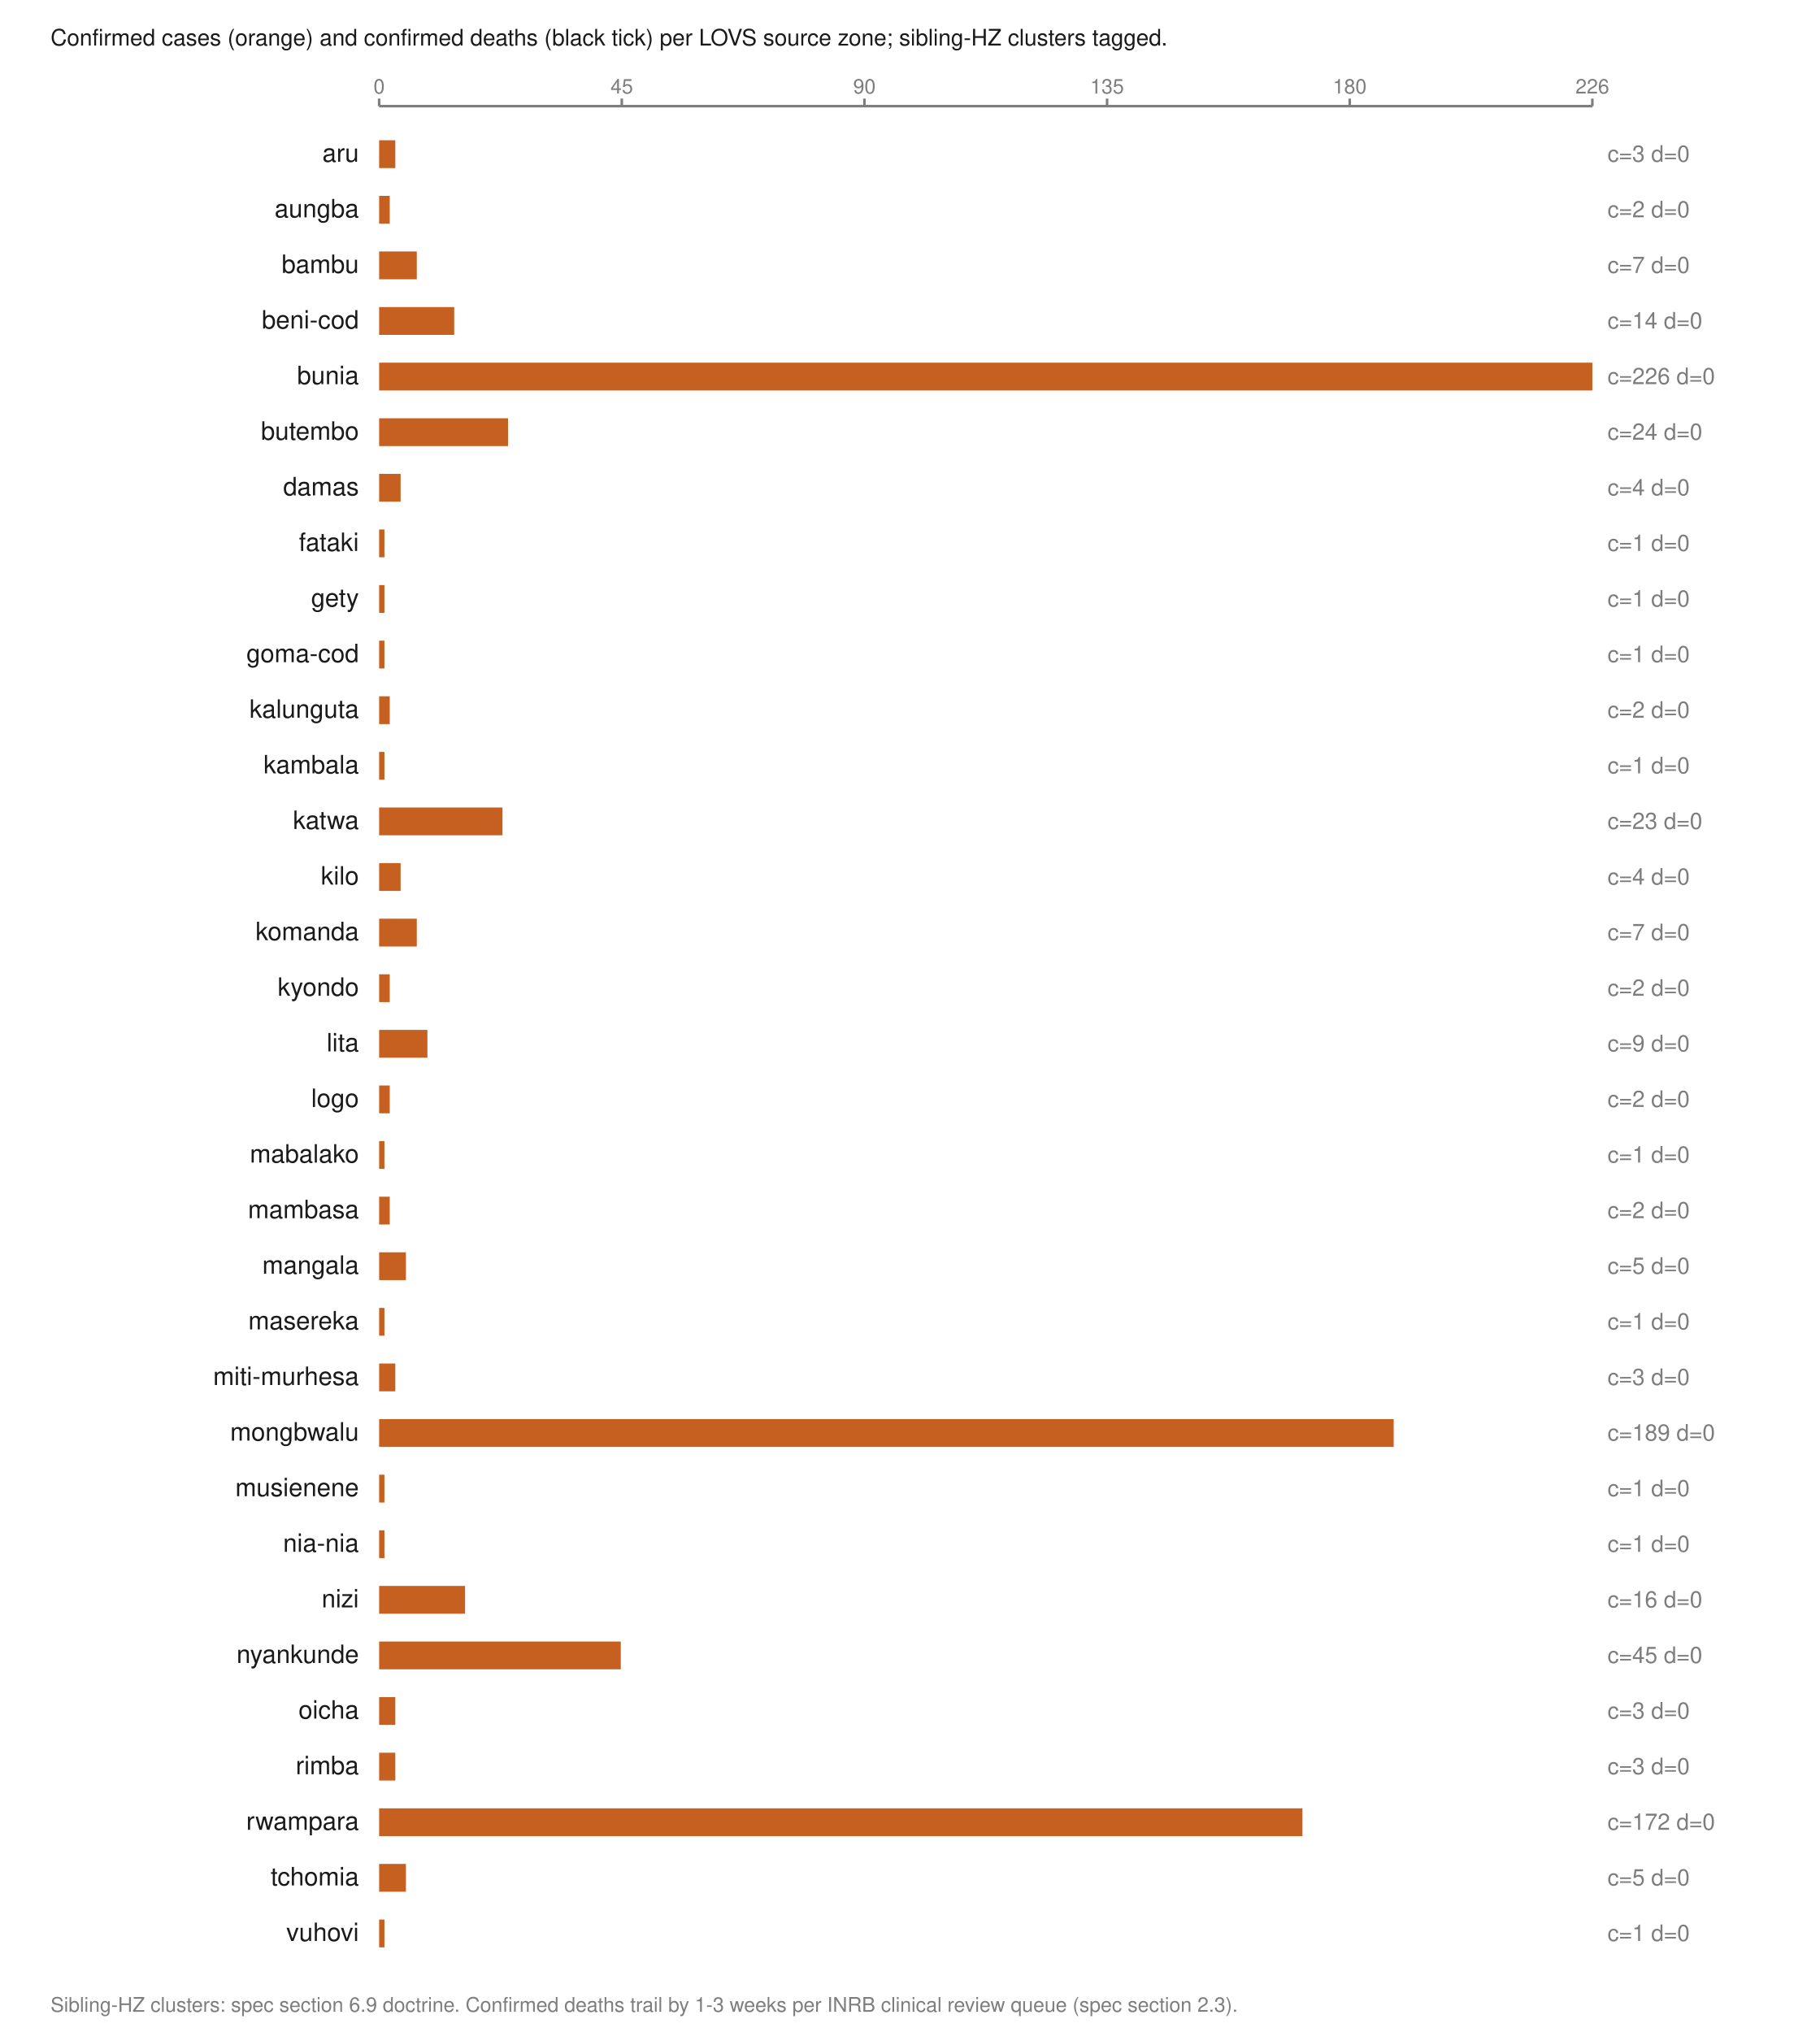
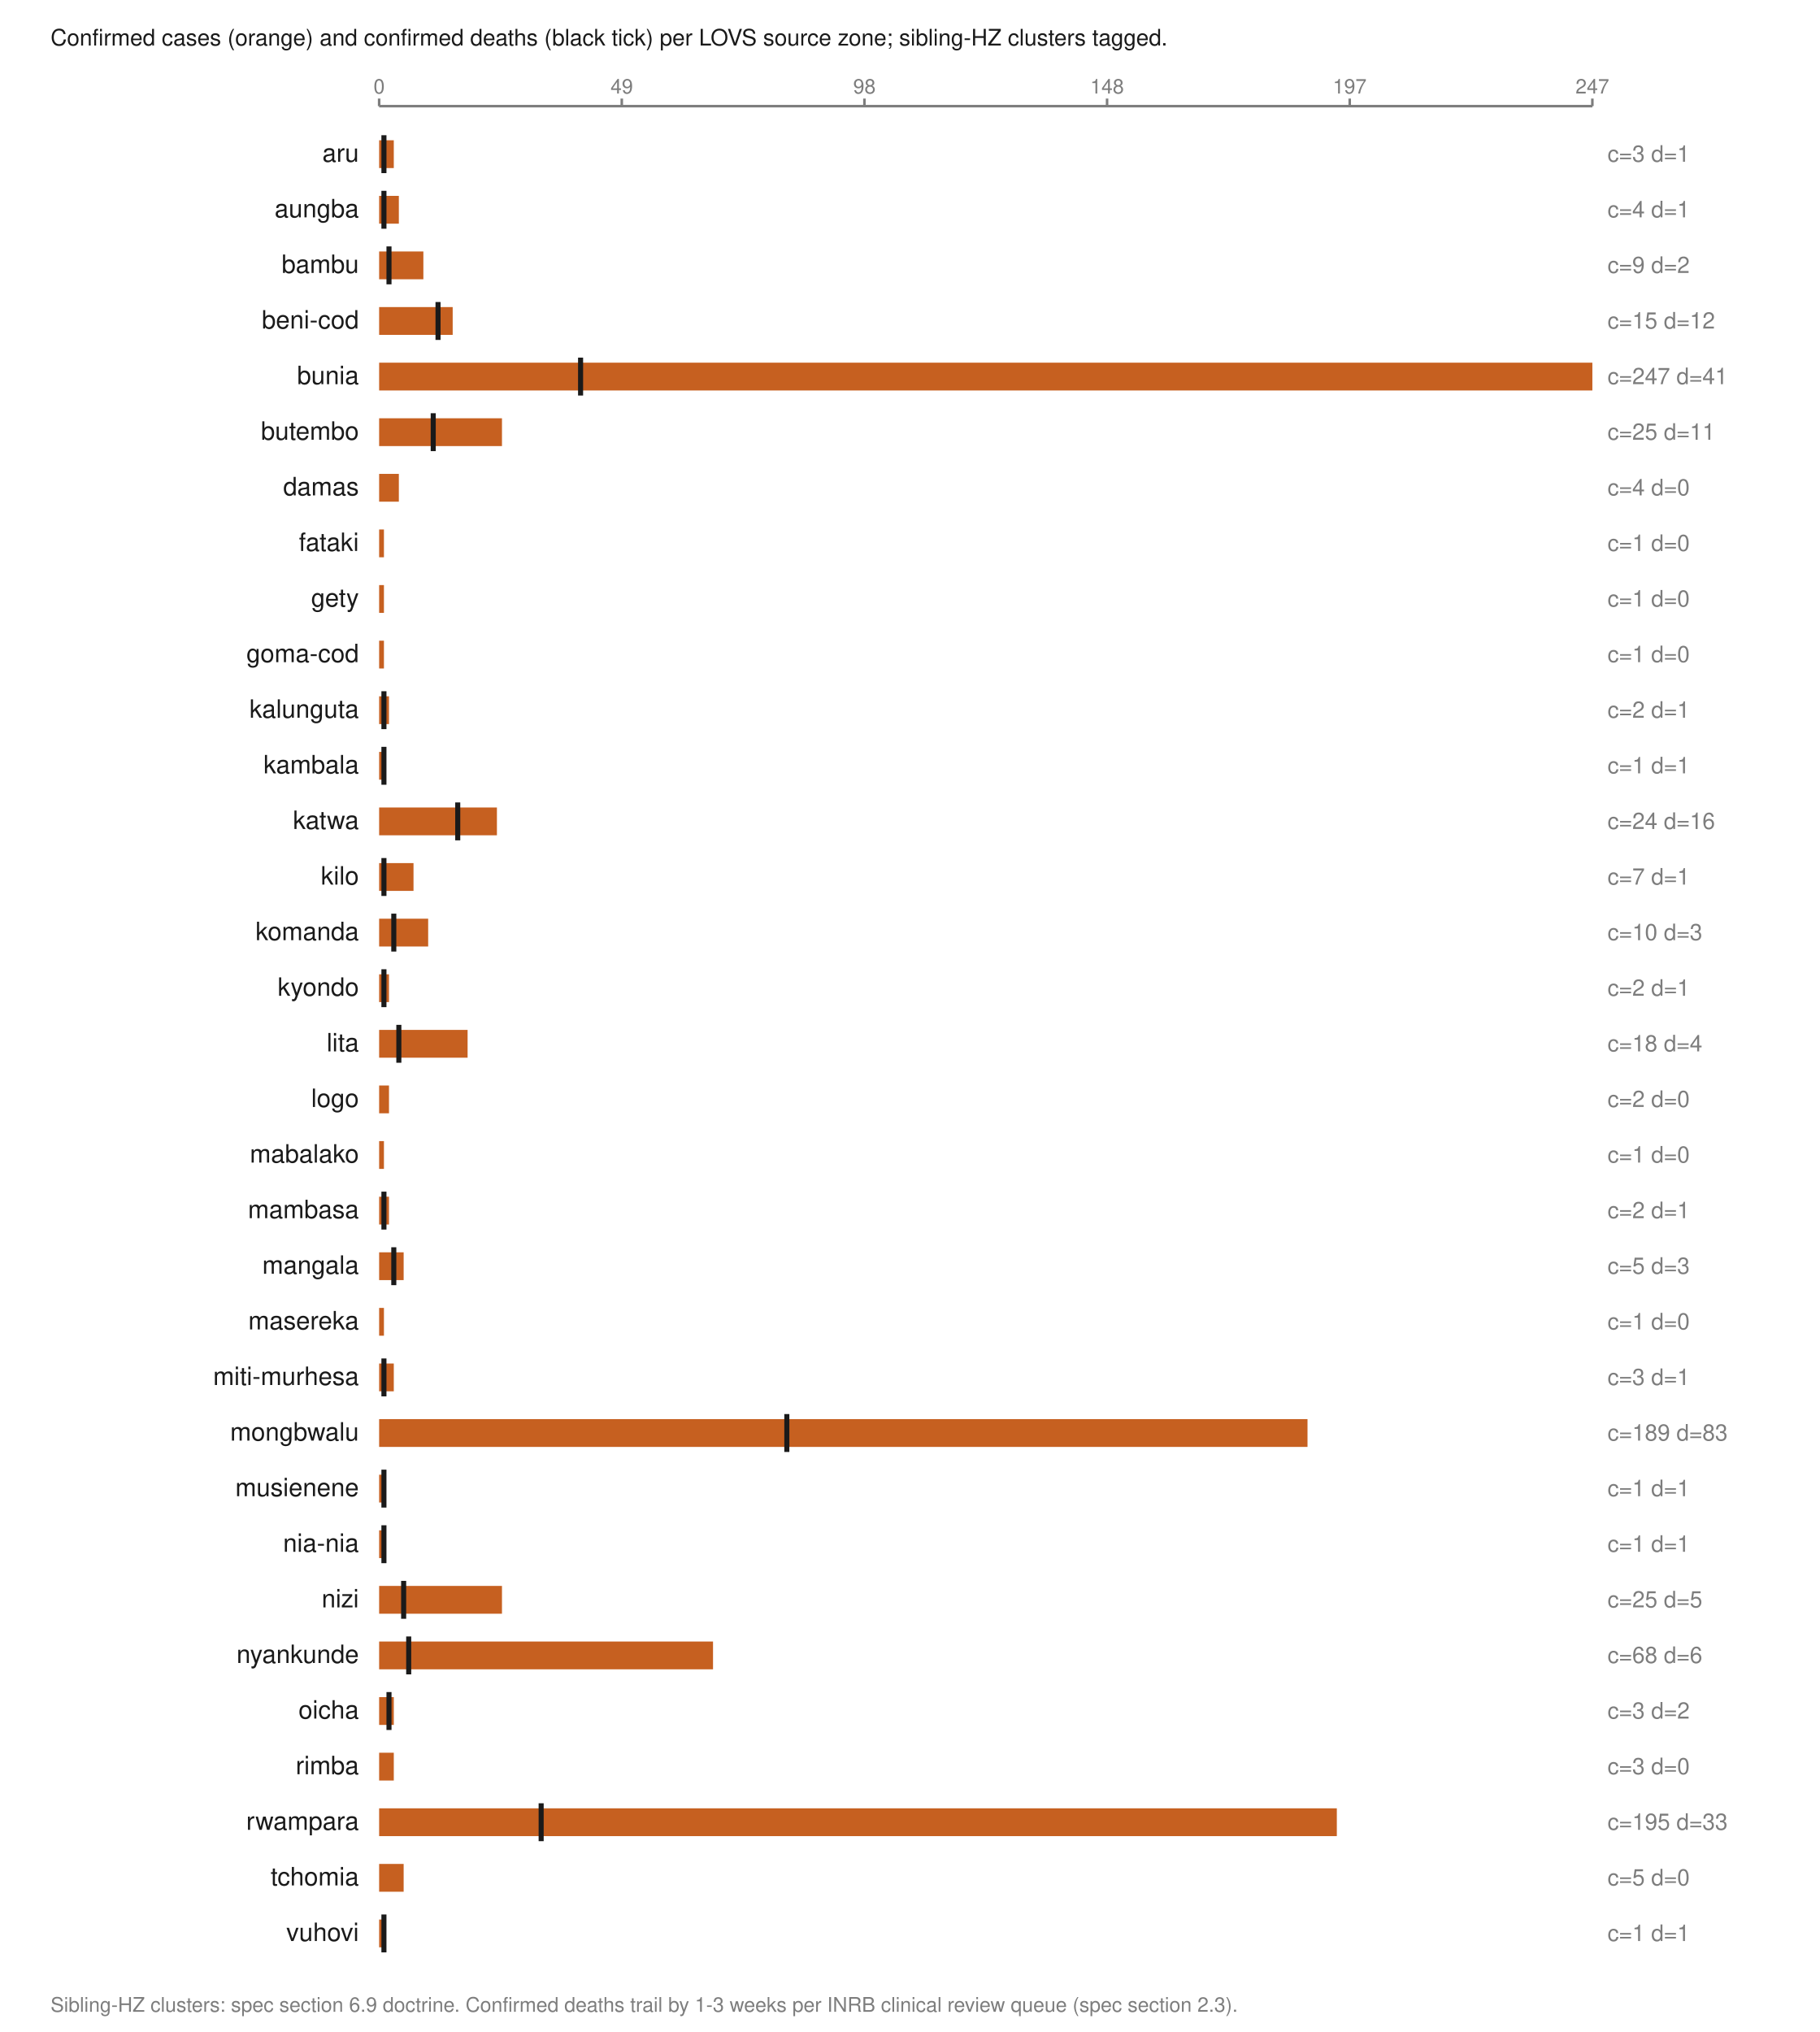
<svg xmlns="http://www.w3.org/2000/svg" viewBox="0 0 720 804" width="720" height="804" role="img" aria-labelledby="t">
  <text x="20.0" y="18.0" font-family="Helvetica,Arial,sans-serif" font-size="9" fill="#1a1a1a" font-weight="normal" text-anchor="start">Confirmed cases (orange) and confirmed deaths (black tick) per LOVS source zone; sibling-HZ clusters tagged.</text>
  <line x1="150.0" y1="42.0" x2="630.0" y2="42.0" stroke="#7d7d7d" stroke-width="1" />
  <line x1="150.0" y1="39.0" x2="150.0" y2="42.0" stroke="#7d7d7d" stroke-width="1" />
  <text x="150.0" y="37.0" font-family="Helvetica,Arial,sans-serif" font-size="8" fill="#7d7d7d" font-weight="normal" text-anchor="middle">0</text>
  <line x1="246.0" y1="39.0" x2="246.0" y2="42.0" stroke="#7d7d7d" stroke-width="1" />
-   <text x="246.0" y="37.0" font-family="Helvetica,Arial,sans-serif" font-size="8" fill="#7d7d7d" font-weight="normal" text-anchor="middle">45</text>
+   <text x="246.0" y="37.0" font-family="Helvetica,Arial,sans-serif" font-size="8" fill="#7d7d7d" font-weight="normal" text-anchor="middle">49</text>
  <line x1="342.0" y1="39.0" x2="342.0" y2="42.0" stroke="#7d7d7d" stroke-width="1" />
-   <text x="342.0" y="37.0" font-family="Helvetica,Arial,sans-serif" font-size="8" fill="#7d7d7d" font-weight="normal" text-anchor="middle">90</text>
+   <text x="342.0" y="37.0" font-family="Helvetica,Arial,sans-serif" font-size="8" fill="#7d7d7d" font-weight="normal" text-anchor="middle">98</text>
  <line x1="438.0" y1="39.0" x2="438.0" y2="42.0" stroke="#7d7d7d" stroke-width="1" />
-   <text x="438.0" y="37.0" font-family="Helvetica,Arial,sans-serif" font-size="8" fill="#7d7d7d" font-weight="normal" text-anchor="middle">135</text>
+   <text x="438.0" y="37.0" font-family="Helvetica,Arial,sans-serif" font-size="8" fill="#7d7d7d" font-weight="normal" text-anchor="middle">148</text>
  <line x1="534.0" y1="39.0" x2="534.0" y2="42.0" stroke="#7d7d7d" stroke-width="1" />
-   <text x="534.0" y="37.0" font-family="Helvetica,Arial,sans-serif" font-size="8" fill="#7d7d7d" font-weight="normal" text-anchor="middle">180</text>
+   <text x="534.0" y="37.0" font-family="Helvetica,Arial,sans-serif" font-size="8" fill="#7d7d7d" font-weight="normal" text-anchor="middle">197</text>
  <line x1="630.0" y1="39.0" x2="630.0" y2="42.0" stroke="#7d7d7d" stroke-width="1" />
-   <text x="630.0" y="37.0" font-family="Helvetica,Arial,sans-serif" font-size="8" fill="#7d7d7d" font-weight="normal" text-anchor="middle">226</text>
+   <text x="630.0" y="37.0" font-family="Helvetica,Arial,sans-serif" font-size="8" fill="#7d7d7d" font-weight="normal" text-anchor="middle">247</text>
  <text x="142.0" y="64.0" font-family="Helvetica,Arial,sans-serif" font-size="10" fill="#1a1a1a" font-weight="normal" text-anchor="end">aru</text>
-   <rect x="150.0" y="55.5" width="6.4" height="11.0" fill="#c66020" />
-   <text x="636.0" y="64.0" font-family="Helvetica,Arial,sans-serif" font-size="9" fill="#7d7d7d" font-weight="normal" text-anchor="start">c=3 d=0</text>
+   <rect x="150.0" y="55.5" width="5.8" height="11.0" fill="#c66020" />
+   <line x1="151.9" y1="53.5" x2="151.9" y2="68.5" stroke="#1a1a1a" stroke-width="2" />
+   <text x="636.0" y="64.0" font-family="Helvetica,Arial,sans-serif" font-size="9" fill="#7d7d7d" font-weight="normal" text-anchor="start">c=3 d=1</text>
  <text x="142.0" y="86.0" font-family="Helvetica,Arial,sans-serif" font-size="10" fill="#1a1a1a" font-weight="normal" text-anchor="end">aungba</text>
-   <rect x="150.0" y="77.5" width="4.2" height="11.0" fill="#c66020" />
-   <text x="636.0" y="86.0" font-family="Helvetica,Arial,sans-serif" font-size="9" fill="#7d7d7d" font-weight="normal" text-anchor="start">c=2 d=0</text>
+   <rect x="150.0" y="77.5" width="7.8" height="11.0" fill="#c66020" />
+   <line x1="151.9" y1="75.5" x2="151.9" y2="90.5" stroke="#1a1a1a" stroke-width="2" />
+   <text x="636.0" y="86.0" font-family="Helvetica,Arial,sans-serif" font-size="9" fill="#7d7d7d" font-weight="normal" text-anchor="start">c=4 d=1</text>
  <text x="142.0" y="108.0" font-family="Helvetica,Arial,sans-serif" font-size="10" fill="#1a1a1a" font-weight="normal" text-anchor="end">bambu</text>
-   <rect x="150.0" y="99.5" width="14.9" height="11.0" fill="#c66020" />
-   <text x="636.0" y="108.0" font-family="Helvetica,Arial,sans-serif" font-size="9" fill="#7d7d7d" font-weight="normal" text-anchor="start">c=7 d=0</text>
+   <rect x="150.0" y="99.5" width="17.5" height="11.0" fill="#c66020" />
+   <line x1="153.9" y1="97.5" x2="153.9" y2="112.5" stroke="#1a1a1a" stroke-width="2" />
+   <text x="636.0" y="108.0" font-family="Helvetica,Arial,sans-serif" font-size="9" fill="#7d7d7d" font-weight="normal" text-anchor="start">c=9 d=2</text>
  <text x="142.0" y="130.0" font-family="Helvetica,Arial,sans-serif" font-size="10" fill="#1a1a1a" font-weight="normal" text-anchor="end">beni-cod</text>
-   <rect x="150.0" y="121.5" width="29.7" height="11.0" fill="#c66020" />
-   <text x="636.0" y="130.0" font-family="Helvetica,Arial,sans-serif" font-size="9" fill="#7d7d7d" font-weight="normal" text-anchor="start">c=14 d=0</text>
+   <rect x="150.0" y="121.5" width="29.1" height="11.0" fill="#c66020" />
+   <line x1="173.3" y1="119.5" x2="173.3" y2="134.5" stroke="#1a1a1a" stroke-width="2" />
+   <text x="636.0" y="130.0" font-family="Helvetica,Arial,sans-serif" font-size="9" fill="#7d7d7d" font-weight="normal" text-anchor="start">c=15 d=12</text>
  <text x="142.0" y="152.0" font-family="Helvetica,Arial,sans-serif" font-size="10" fill="#1a1a1a" font-weight="normal" text-anchor="end">bunia</text>
  <rect x="150.0" y="143.5" width="480.0" height="11.0" fill="#c66020" />
-   <text x="636.0" y="152.0" font-family="Helvetica,Arial,sans-serif" font-size="9" fill="#7d7d7d" font-weight="normal" text-anchor="start">c=226 d=0</text>
+   <line x1="229.7" y1="141.5" x2="229.7" y2="156.5" stroke="#1a1a1a" stroke-width="2" />
+   <text x="636.0" y="152.0" font-family="Helvetica,Arial,sans-serif" font-size="9" fill="#7d7d7d" font-weight="normal" text-anchor="start">c=247 d=41</text>
  <text x="142.0" y="174.0" font-family="Helvetica,Arial,sans-serif" font-size="10" fill="#1a1a1a" font-weight="normal" text-anchor="end">butembo</text>
-   <rect x="150.0" y="165.5" width="51.0" height="11.0" fill="#c66020" />
-   <text x="636.0" y="174.0" font-family="Helvetica,Arial,sans-serif" font-size="9" fill="#7d7d7d" font-weight="normal" text-anchor="start">c=24 d=0</text>
+   <rect x="150.0" y="165.5" width="48.6" height="11.0" fill="#c66020" />
+   <line x1="171.4" y1="163.5" x2="171.4" y2="178.5" stroke="#1a1a1a" stroke-width="2" />
+   <text x="636.0" y="174.0" font-family="Helvetica,Arial,sans-serif" font-size="9" fill="#7d7d7d" font-weight="normal" text-anchor="start">c=25 d=11</text>
  <text x="142.0" y="196.0" font-family="Helvetica,Arial,sans-serif" font-size="10" fill="#1a1a1a" font-weight="normal" text-anchor="end">damas</text>
-   <rect x="150.0" y="187.5" width="8.5" height="11.0" fill="#c66020" />
+   <rect x="150.0" y="187.5" width="7.8" height="11.0" fill="#c66020" />
  <text x="636.0" y="196.0" font-family="Helvetica,Arial,sans-serif" font-size="9" fill="#7d7d7d" font-weight="normal" text-anchor="start">c=4 d=0</text>
  <text x="142.0" y="218.0" font-family="Helvetica,Arial,sans-serif" font-size="10" fill="#1a1a1a" font-weight="normal" text-anchor="end">fataki</text>
-   <rect x="150.0" y="209.5" width="2.1" height="11.0" fill="#c66020" />
+   <rect x="150.0" y="209.5" width="1.9" height="11.0" fill="#c66020" />
  <text x="636.0" y="218.0" font-family="Helvetica,Arial,sans-serif" font-size="9" fill="#7d7d7d" font-weight="normal" text-anchor="start">c=1 d=0</text>
  <text x="142.0" y="240.0" font-family="Helvetica,Arial,sans-serif" font-size="10" fill="#1a1a1a" font-weight="normal" text-anchor="end">gety</text>
-   <rect x="150.0" y="231.5" width="2.1" height="11.0" fill="#c66020" />
+   <rect x="150.0" y="231.5" width="1.9" height="11.0" fill="#c66020" />
  <text x="636.0" y="240.0" font-family="Helvetica,Arial,sans-serif" font-size="9" fill="#7d7d7d" font-weight="normal" text-anchor="start">c=1 d=0</text>
  <text x="142.0" y="262.0" font-family="Helvetica,Arial,sans-serif" font-size="10" fill="#1a1a1a" font-weight="normal" text-anchor="end">goma-cod</text>
-   <rect x="150.0" y="253.5" width="2.1" height="11.0" fill="#c66020" />
+   <rect x="150.0" y="253.5" width="1.9" height="11.0" fill="#c66020" />
  <text x="636.0" y="262.0" font-family="Helvetica,Arial,sans-serif" font-size="9" fill="#7d7d7d" font-weight="normal" text-anchor="start">c=1 d=0</text>
  <text x="142.0" y="284.0" font-family="Helvetica,Arial,sans-serif" font-size="10" fill="#1a1a1a" font-weight="normal" text-anchor="end">kalunguta</text>
-   <rect x="150.0" y="275.5" width="4.2" height="11.0" fill="#c66020" />
-   <text x="636.0" y="284.0" font-family="Helvetica,Arial,sans-serif" font-size="9" fill="#7d7d7d" font-weight="normal" text-anchor="start">c=2 d=0</text>
+   <rect x="150.0" y="275.5" width="3.9" height="11.0" fill="#c66020" />
+   <line x1="151.9" y1="273.5" x2="151.9" y2="288.5" stroke="#1a1a1a" stroke-width="2" />
+   <text x="636.0" y="284.0" font-family="Helvetica,Arial,sans-serif" font-size="9" fill="#7d7d7d" font-weight="normal" text-anchor="start">c=2 d=1</text>
  <text x="142.0" y="306.0" font-family="Helvetica,Arial,sans-serif" font-size="10" fill="#1a1a1a" font-weight="normal" text-anchor="end">kambala</text>
-   <rect x="150.0" y="297.5" width="2.1" height="11.0" fill="#c66020" />
-   <text x="636.0" y="306.0" font-family="Helvetica,Arial,sans-serif" font-size="9" fill="#7d7d7d" font-weight="normal" text-anchor="start">c=1 d=0</text>
+   <rect x="150.0" y="297.5" width="1.9" height="11.0" fill="#c66020" />
+   <line x1="151.9" y1="295.5" x2="151.9" y2="310.5" stroke="#1a1a1a" stroke-width="2" />
+   <text x="636.0" y="306.0" font-family="Helvetica,Arial,sans-serif" font-size="9" fill="#7d7d7d" font-weight="normal" text-anchor="start">c=1 d=1</text>
  <text x="142.0" y="328.0" font-family="Helvetica,Arial,sans-serif" font-size="10" fill="#1a1a1a" font-weight="normal" text-anchor="end">katwa</text>
-   <rect x="150.0" y="319.5" width="48.8" height="11.0" fill="#c66020" />
-   <text x="636.0" y="328.0" font-family="Helvetica,Arial,sans-serif" font-size="9" fill="#7d7d7d" font-weight="normal" text-anchor="start">c=23 d=0</text>
+   <rect x="150.0" y="319.5" width="46.6" height="11.0" fill="#c66020" />
+   <line x1="181.1" y1="317.5" x2="181.1" y2="332.5" stroke="#1a1a1a" stroke-width="2" />
+   <text x="636.0" y="328.0" font-family="Helvetica,Arial,sans-serif" font-size="9" fill="#7d7d7d" font-weight="normal" text-anchor="start">c=24 d=16</text>
  <text x="142.0" y="350.0" font-family="Helvetica,Arial,sans-serif" font-size="10" fill="#1a1a1a" font-weight="normal" text-anchor="end">kilo</text>
-   <rect x="150.0" y="341.5" width="8.5" height="11.0" fill="#c66020" />
-   <text x="636.0" y="350.0" font-family="Helvetica,Arial,sans-serif" font-size="9" fill="#7d7d7d" font-weight="normal" text-anchor="start">c=4 d=0</text>
+   <rect x="150.0" y="341.5" width="13.6" height="11.0" fill="#c66020" />
+   <line x1="151.9" y1="339.5" x2="151.9" y2="354.5" stroke="#1a1a1a" stroke-width="2" />
+   <text x="636.0" y="350.0" font-family="Helvetica,Arial,sans-serif" font-size="9" fill="#7d7d7d" font-weight="normal" text-anchor="start">c=7 d=1</text>
  <text x="142.0" y="372.0" font-family="Helvetica,Arial,sans-serif" font-size="10" fill="#1a1a1a" font-weight="normal" text-anchor="end">komanda</text>
-   <rect x="150.0" y="363.5" width="14.9" height="11.0" fill="#c66020" />
-   <text x="636.0" y="372.0" font-family="Helvetica,Arial,sans-serif" font-size="9" fill="#7d7d7d" font-weight="normal" text-anchor="start">c=7 d=0</text>
+   <rect x="150.0" y="363.5" width="19.4" height="11.0" fill="#c66020" />
+   <line x1="155.8" y1="361.5" x2="155.8" y2="376.5" stroke="#1a1a1a" stroke-width="2" />
+   <text x="636.0" y="372.0" font-family="Helvetica,Arial,sans-serif" font-size="9" fill="#7d7d7d" font-weight="normal" text-anchor="start">c=10 d=3</text>
  <text x="142.0" y="394.0" font-family="Helvetica,Arial,sans-serif" font-size="10" fill="#1a1a1a" font-weight="normal" text-anchor="end">kyondo</text>
-   <rect x="150.0" y="385.5" width="4.2" height="11.0" fill="#c66020" />
-   <text x="636.0" y="394.0" font-family="Helvetica,Arial,sans-serif" font-size="9" fill="#7d7d7d" font-weight="normal" text-anchor="start">c=2 d=0</text>
+   <rect x="150.0" y="385.5" width="3.9" height="11.0" fill="#c66020" />
+   <line x1="151.9" y1="383.5" x2="151.9" y2="398.5" stroke="#1a1a1a" stroke-width="2" />
+   <text x="636.0" y="394.0" font-family="Helvetica,Arial,sans-serif" font-size="9" fill="#7d7d7d" font-weight="normal" text-anchor="start">c=2 d=1</text>
  <text x="142.0" y="416.0" font-family="Helvetica,Arial,sans-serif" font-size="10" fill="#1a1a1a" font-weight="normal" text-anchor="end">lita</text>
-   <rect x="150.0" y="407.5" width="19.1" height="11.0" fill="#c66020" />
-   <text x="636.0" y="416.0" font-family="Helvetica,Arial,sans-serif" font-size="9" fill="#7d7d7d" font-weight="normal" text-anchor="start">c=9 d=0</text>
+   <rect x="150.0" y="407.5" width="35.0" height="11.0" fill="#c66020" />
+   <line x1="157.8" y1="405.5" x2="157.8" y2="420.5" stroke="#1a1a1a" stroke-width="2" />
+   <text x="636.0" y="416.0" font-family="Helvetica,Arial,sans-serif" font-size="9" fill="#7d7d7d" font-weight="normal" text-anchor="start">c=18 d=4</text>
  <text x="142.0" y="438.0" font-family="Helvetica,Arial,sans-serif" font-size="10" fill="#1a1a1a" font-weight="normal" text-anchor="end">logo</text>
-   <rect x="150.0" y="429.5" width="4.2" height="11.0" fill="#c66020" />
+   <rect x="150.0" y="429.5" width="3.9" height="11.0" fill="#c66020" />
  <text x="636.0" y="438.0" font-family="Helvetica,Arial,sans-serif" font-size="9" fill="#7d7d7d" font-weight="normal" text-anchor="start">c=2 d=0</text>
  <text x="142.0" y="460.0" font-family="Helvetica,Arial,sans-serif" font-size="10" fill="#1a1a1a" font-weight="normal" text-anchor="end">mabalako</text>
-   <rect x="150.0" y="451.5" width="2.1" height="11.0" fill="#c66020" />
+   <rect x="150.0" y="451.5" width="1.9" height="11.0" fill="#c66020" />
  <text x="636.0" y="460.0" font-family="Helvetica,Arial,sans-serif" font-size="9" fill="#7d7d7d" font-weight="normal" text-anchor="start">c=1 d=0</text>
  <text x="142.0" y="482.0" font-family="Helvetica,Arial,sans-serif" font-size="10" fill="#1a1a1a" font-weight="normal" text-anchor="end">mambasa</text>
-   <rect x="150.0" y="473.5" width="4.2" height="11.0" fill="#c66020" />
-   <text x="636.0" y="482.0" font-family="Helvetica,Arial,sans-serif" font-size="9" fill="#7d7d7d" font-weight="normal" text-anchor="start">c=2 d=0</text>
+   <rect x="150.0" y="473.5" width="3.9" height="11.0" fill="#c66020" />
+   <line x1="151.9" y1="471.5" x2="151.9" y2="486.5" stroke="#1a1a1a" stroke-width="2" />
+   <text x="636.0" y="482.0" font-family="Helvetica,Arial,sans-serif" font-size="9" fill="#7d7d7d" font-weight="normal" text-anchor="start">c=2 d=1</text>
  <text x="142.0" y="504.0" font-family="Helvetica,Arial,sans-serif" font-size="10" fill="#1a1a1a" font-weight="normal" text-anchor="end">mangala</text>
-   <rect x="150.0" y="495.5" width="10.6" height="11.0" fill="#c66020" />
-   <text x="636.0" y="504.0" font-family="Helvetica,Arial,sans-serif" font-size="9" fill="#7d7d7d" font-weight="normal" text-anchor="start">c=5 d=0</text>
+   <rect x="150.0" y="495.5" width="9.7" height="11.0" fill="#c66020" />
+   <line x1="155.8" y1="493.5" x2="155.8" y2="508.5" stroke="#1a1a1a" stroke-width="2" />
+   <text x="636.0" y="504.0" font-family="Helvetica,Arial,sans-serif" font-size="9" fill="#7d7d7d" font-weight="normal" text-anchor="start">c=5 d=3</text>
  <text x="142.0" y="526.0" font-family="Helvetica,Arial,sans-serif" font-size="10" fill="#1a1a1a" font-weight="normal" text-anchor="end">masereka</text>
-   <rect x="150.0" y="517.5" width="2.1" height="11.0" fill="#c66020" />
+   <rect x="150.0" y="517.5" width="1.9" height="11.0" fill="#c66020" />
  <text x="636.0" y="526.0" font-family="Helvetica,Arial,sans-serif" font-size="9" fill="#7d7d7d" font-weight="normal" text-anchor="start">c=1 d=0</text>
  <text x="142.0" y="548.0" font-family="Helvetica,Arial,sans-serif" font-size="10" fill="#1a1a1a" font-weight="normal" text-anchor="end">miti-murhesa</text>
-   <rect x="150.0" y="539.5" width="6.4" height="11.0" fill="#c66020" />
-   <text x="636.0" y="548.0" font-family="Helvetica,Arial,sans-serif" font-size="9" fill="#7d7d7d" font-weight="normal" text-anchor="start">c=3 d=0</text>
+   <rect x="150.0" y="539.5" width="5.8" height="11.0" fill="#c66020" />
+   <line x1="151.9" y1="537.5" x2="151.9" y2="552.5" stroke="#1a1a1a" stroke-width="2" />
+   <text x="636.0" y="548.0" font-family="Helvetica,Arial,sans-serif" font-size="9" fill="#7d7d7d" font-weight="normal" text-anchor="start">c=3 d=1</text>
  <text x="142.0" y="570.0" font-family="Helvetica,Arial,sans-serif" font-size="10" fill="#1a1a1a" font-weight="normal" text-anchor="end">mongbwalu</text>
-   <rect x="150.0" y="561.5" width="401.4" height="11.0" fill="#c66020" />
-   <text x="636.0" y="570.0" font-family="Helvetica,Arial,sans-serif" font-size="9" fill="#7d7d7d" font-weight="normal" text-anchor="start">c=189 d=0</text>
+   <rect x="150.0" y="561.5" width="367.3" height="11.0" fill="#c66020" />
+   <line x1="311.3" y1="559.5" x2="311.3" y2="574.5" stroke="#1a1a1a" stroke-width="2" />
+   <text x="636.0" y="570.0" font-family="Helvetica,Arial,sans-serif" font-size="9" fill="#7d7d7d" font-weight="normal" text-anchor="start">c=189 d=83</text>
  <text x="142.0" y="592.0" font-family="Helvetica,Arial,sans-serif" font-size="10" fill="#1a1a1a" font-weight="normal" text-anchor="end">musienene</text>
-   <rect x="150.0" y="583.5" width="2.1" height="11.0" fill="#c66020" />
-   <text x="636.0" y="592.0" font-family="Helvetica,Arial,sans-serif" font-size="9" fill="#7d7d7d" font-weight="normal" text-anchor="start">c=1 d=0</text>
+   <rect x="150.0" y="583.5" width="1.9" height="11.0" fill="#c66020" />
+   <line x1="151.9" y1="581.5" x2="151.9" y2="596.5" stroke="#1a1a1a" stroke-width="2" />
+   <text x="636.0" y="592.0" font-family="Helvetica,Arial,sans-serif" font-size="9" fill="#7d7d7d" font-weight="normal" text-anchor="start">c=1 d=1</text>
  <text x="142.0" y="614.0" font-family="Helvetica,Arial,sans-serif" font-size="10" fill="#1a1a1a" font-weight="normal" text-anchor="end">nia-nia</text>
-   <rect x="150.0" y="605.5" width="2.1" height="11.0" fill="#c66020" />
-   <text x="636.0" y="614.0" font-family="Helvetica,Arial,sans-serif" font-size="9" fill="#7d7d7d" font-weight="normal" text-anchor="start">c=1 d=0</text>
+   <rect x="150.0" y="605.5" width="1.9" height="11.0" fill="#c66020" />
+   <line x1="151.9" y1="603.5" x2="151.9" y2="618.5" stroke="#1a1a1a" stroke-width="2" />
+   <text x="636.0" y="614.0" font-family="Helvetica,Arial,sans-serif" font-size="9" fill="#7d7d7d" font-weight="normal" text-anchor="start">c=1 d=1</text>
  <text x="142.0" y="636.0" font-family="Helvetica,Arial,sans-serif" font-size="10" fill="#1a1a1a" font-weight="normal" text-anchor="end">nizi</text>
-   <rect x="150.0" y="627.5" width="34.0" height="11.0" fill="#c66020" />
-   <text x="636.0" y="636.0" font-family="Helvetica,Arial,sans-serif" font-size="9" fill="#7d7d7d" font-weight="normal" text-anchor="start">c=16 d=0</text>
+   <rect x="150.0" y="627.5" width="48.6" height="11.0" fill="#c66020" />
+   <line x1="159.7" y1="625.5" x2="159.7" y2="640.5" stroke="#1a1a1a" stroke-width="2" />
+   <text x="636.0" y="636.0" font-family="Helvetica,Arial,sans-serif" font-size="9" fill="#7d7d7d" font-weight="normal" text-anchor="start">c=25 d=5</text>
  <text x="142.0" y="658.0" font-family="Helvetica,Arial,sans-serif" font-size="10" fill="#1a1a1a" font-weight="normal" text-anchor="end">nyankunde</text>
-   <rect x="150.0" y="649.5" width="95.6" height="11.0" fill="#c66020" />
-   <text x="636.0" y="658.0" font-family="Helvetica,Arial,sans-serif" font-size="9" fill="#7d7d7d" font-weight="normal" text-anchor="start">c=45 d=0</text>
+   <rect x="150.0" y="649.5" width="132.1" height="11.0" fill="#c66020" />
+   <line x1="161.7" y1="647.5" x2="161.7" y2="662.5" stroke="#1a1a1a" stroke-width="2" />
+   <text x="636.0" y="658.0" font-family="Helvetica,Arial,sans-serif" font-size="9" fill="#7d7d7d" font-weight="normal" text-anchor="start">c=68 d=6</text>
  <text x="142.0" y="680.0" font-family="Helvetica,Arial,sans-serif" font-size="10" fill="#1a1a1a" font-weight="normal" text-anchor="end">oicha</text>
-   <rect x="150.0" y="671.5" width="6.4" height="11.0" fill="#c66020" />
-   <text x="636.0" y="680.0" font-family="Helvetica,Arial,sans-serif" font-size="9" fill="#7d7d7d" font-weight="normal" text-anchor="start">c=3 d=0</text>
+   <rect x="150.0" y="671.5" width="5.8" height="11.0" fill="#c66020" />
+   <line x1="153.9" y1="669.5" x2="153.9" y2="684.5" stroke="#1a1a1a" stroke-width="2" />
+   <text x="636.0" y="680.0" font-family="Helvetica,Arial,sans-serif" font-size="9" fill="#7d7d7d" font-weight="normal" text-anchor="start">c=3 d=2</text>
  <text x="142.0" y="702.0" font-family="Helvetica,Arial,sans-serif" font-size="10" fill="#1a1a1a" font-weight="normal" text-anchor="end">rimba</text>
-   <rect x="150.0" y="693.5" width="6.4" height="11.0" fill="#c66020" />
+   <rect x="150.0" y="693.5" width="5.8" height="11.0" fill="#c66020" />
  <text x="636.0" y="702.0" font-family="Helvetica,Arial,sans-serif" font-size="9" fill="#7d7d7d" font-weight="normal" text-anchor="start">c=3 d=0</text>
  <text x="142.0" y="724.0" font-family="Helvetica,Arial,sans-serif" font-size="10" fill="#1a1a1a" font-weight="normal" text-anchor="end">rwampara</text>
-   <rect x="150.0" y="715.5" width="365.3" height="11.0" fill="#c66020" />
-   <text x="636.0" y="724.0" font-family="Helvetica,Arial,sans-serif" font-size="9" fill="#7d7d7d" font-weight="normal" text-anchor="start">c=172 d=0</text>
+   <rect x="150.0" y="715.5" width="378.9" height="11.0" fill="#c66020" />
+   <line x1="214.1" y1="713.5" x2="214.1" y2="728.5" stroke="#1a1a1a" stroke-width="2" />
+   <text x="636.0" y="724.0" font-family="Helvetica,Arial,sans-serif" font-size="9" fill="#7d7d7d" font-weight="normal" text-anchor="start">c=195 d=33</text>
  <text x="142.0" y="746.0" font-family="Helvetica,Arial,sans-serif" font-size="10" fill="#1a1a1a" font-weight="normal" text-anchor="end">tchomia</text>
-   <rect x="150.0" y="737.5" width="10.6" height="11.0" fill="#c66020" />
+   <rect x="150.0" y="737.5" width="9.7" height="11.0" fill="#c66020" />
  <text x="636.0" y="746.0" font-family="Helvetica,Arial,sans-serif" font-size="9" fill="#7d7d7d" font-weight="normal" text-anchor="start">c=5 d=0</text>
  <text x="142.0" y="768.0" font-family="Helvetica,Arial,sans-serif" font-size="10" fill="#1a1a1a" font-weight="normal" text-anchor="end">vuhovi</text>
-   <rect x="150.0" y="759.5" width="2.1" height="11.0" fill="#c66020" />
-   <text x="636.0" y="768.0" font-family="Helvetica,Arial,sans-serif" font-size="9" fill="#7d7d7d" font-weight="normal" text-anchor="start">c=1 d=0</text>
+   <rect x="150.0" y="759.5" width="1.9" height="11.0" fill="#c66020" />
+   <line x1="151.9" y1="757.5" x2="151.9" y2="772.5" stroke="#1a1a1a" stroke-width="2" />
+   <text x="636.0" y="768.0" font-family="Helvetica,Arial,sans-serif" font-size="9" fill="#7d7d7d" font-weight="normal" text-anchor="start">c=1 d=1</text>
  <text x="20.0" y="796.0" font-family="Helvetica,Arial,sans-serif" font-size="8" fill="#7d7d7d" font-weight="normal" text-anchor="start">Sibling-HZ clusters: spec section 6.9 doctrine. Confirmed deaths trail by 1-3 weeks per INRB clinical review queue (spec section 2.3).</text>
</svg>
